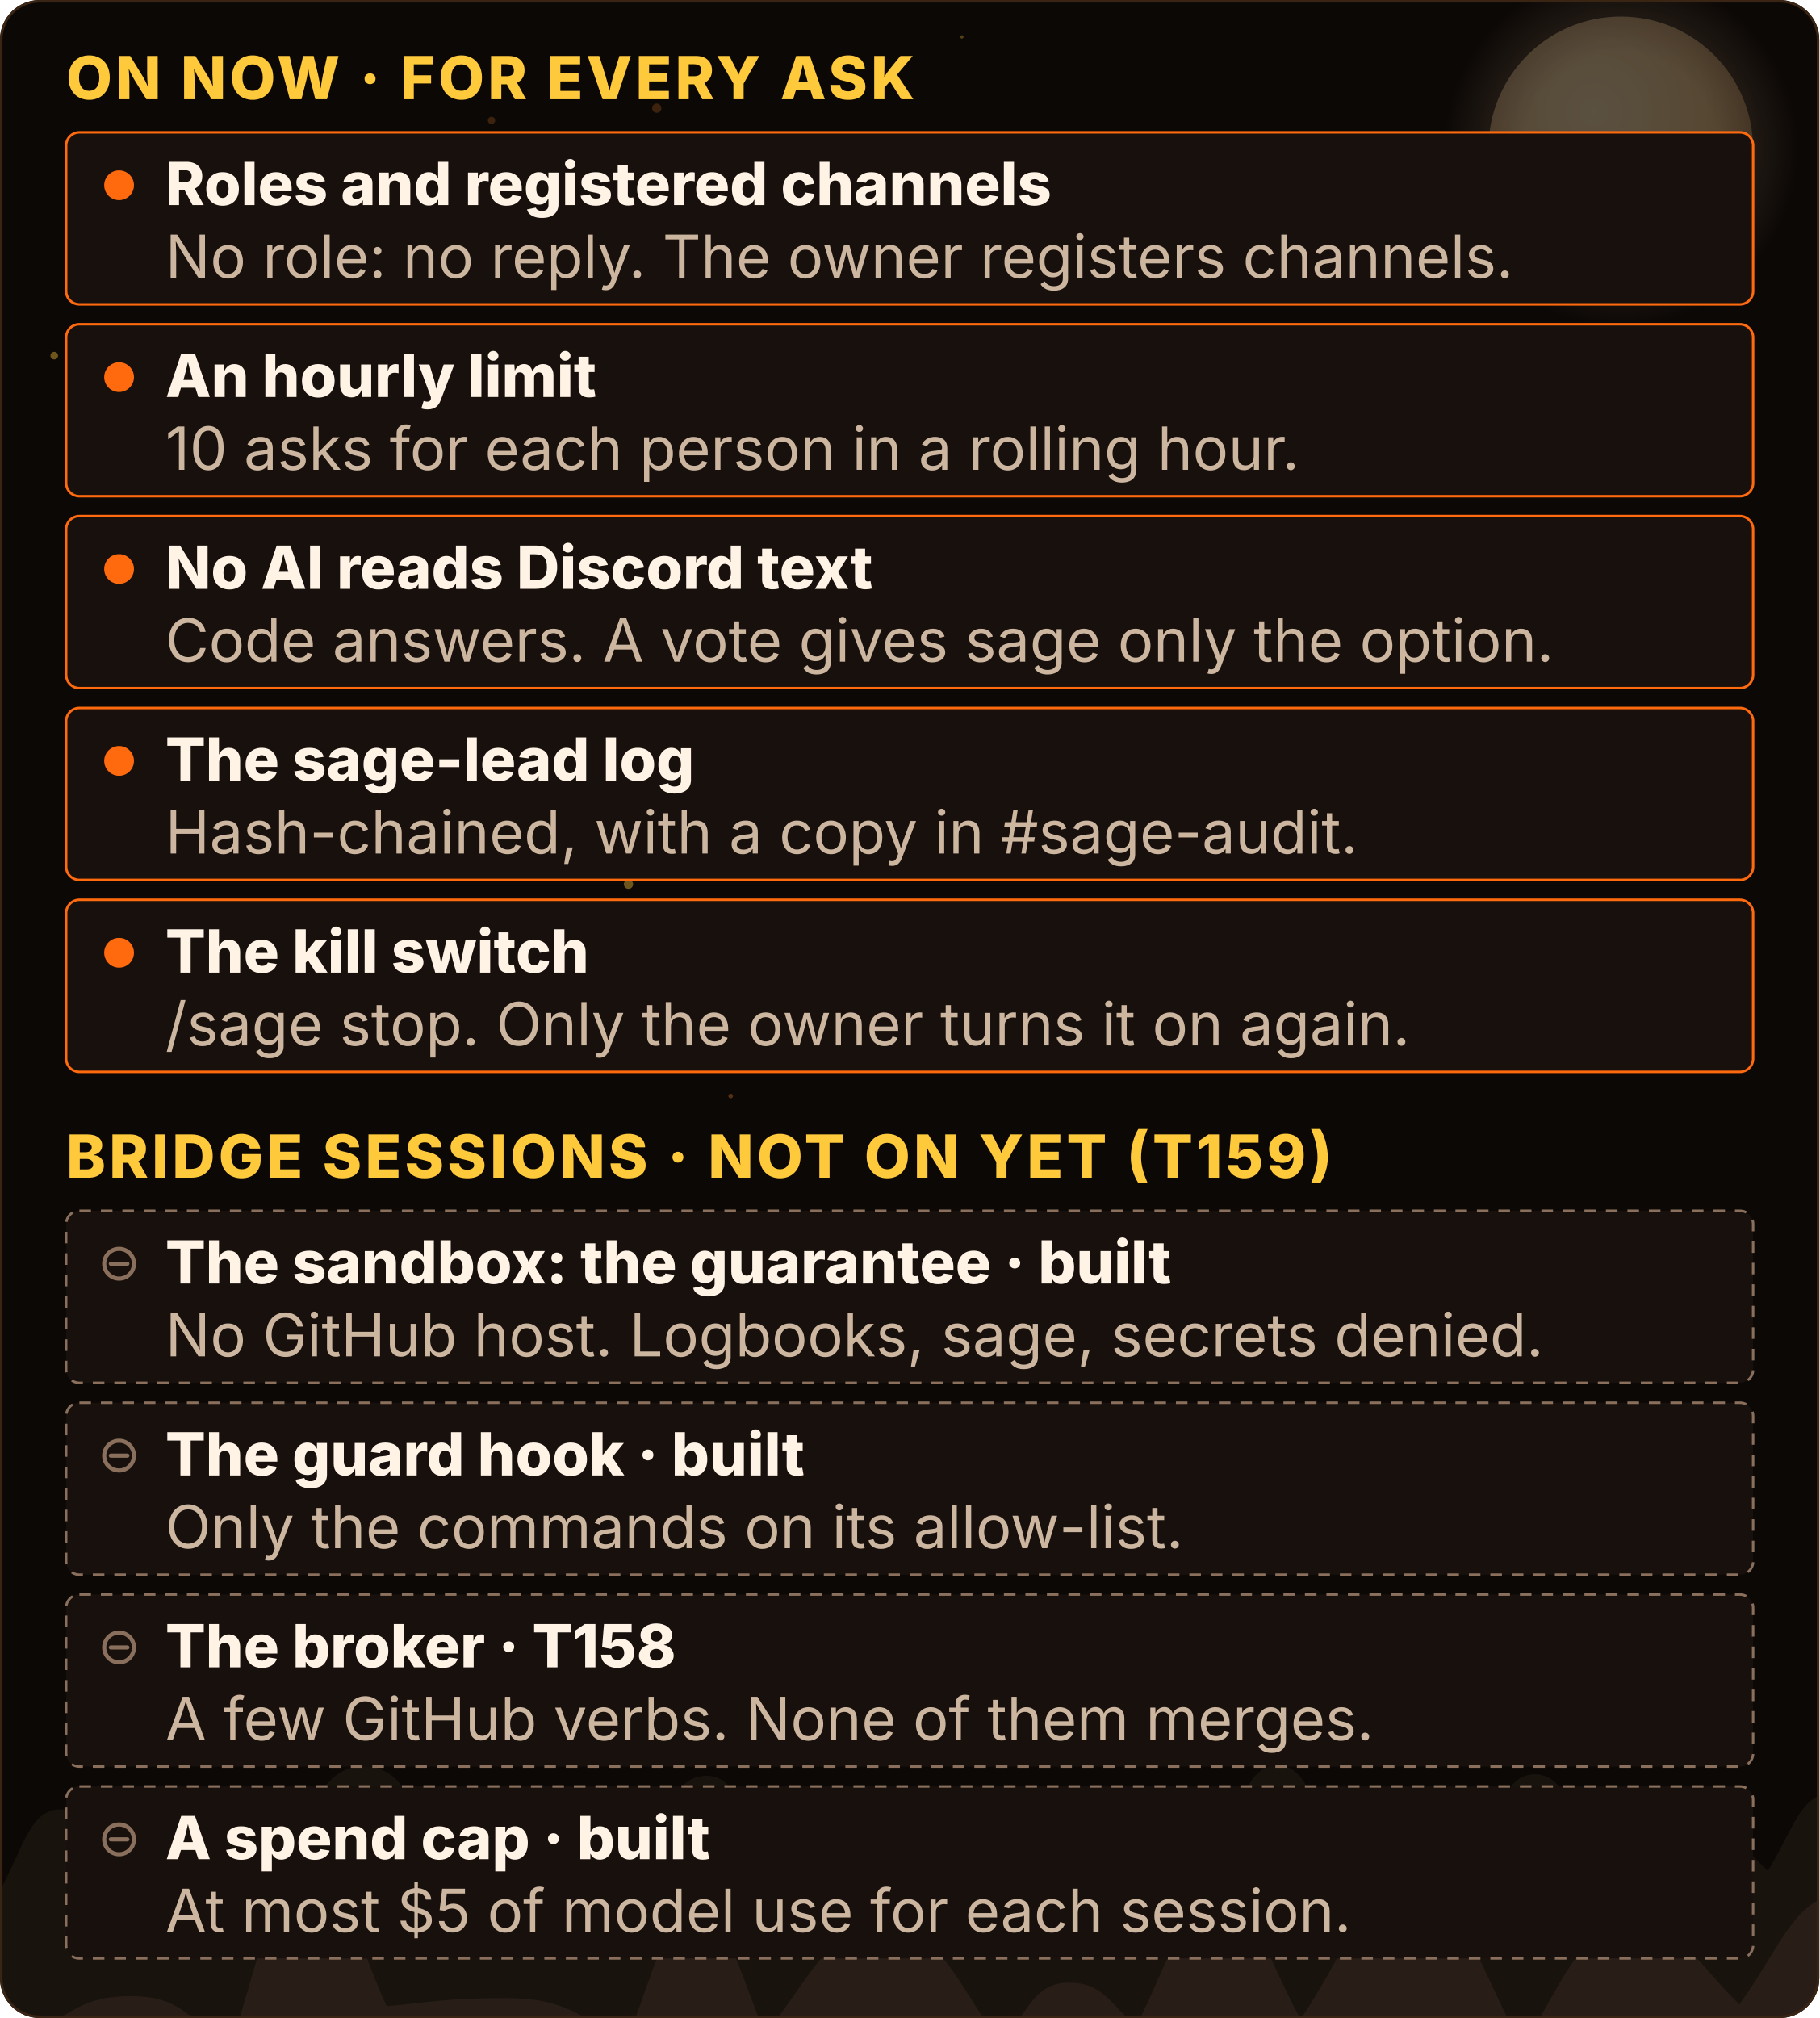
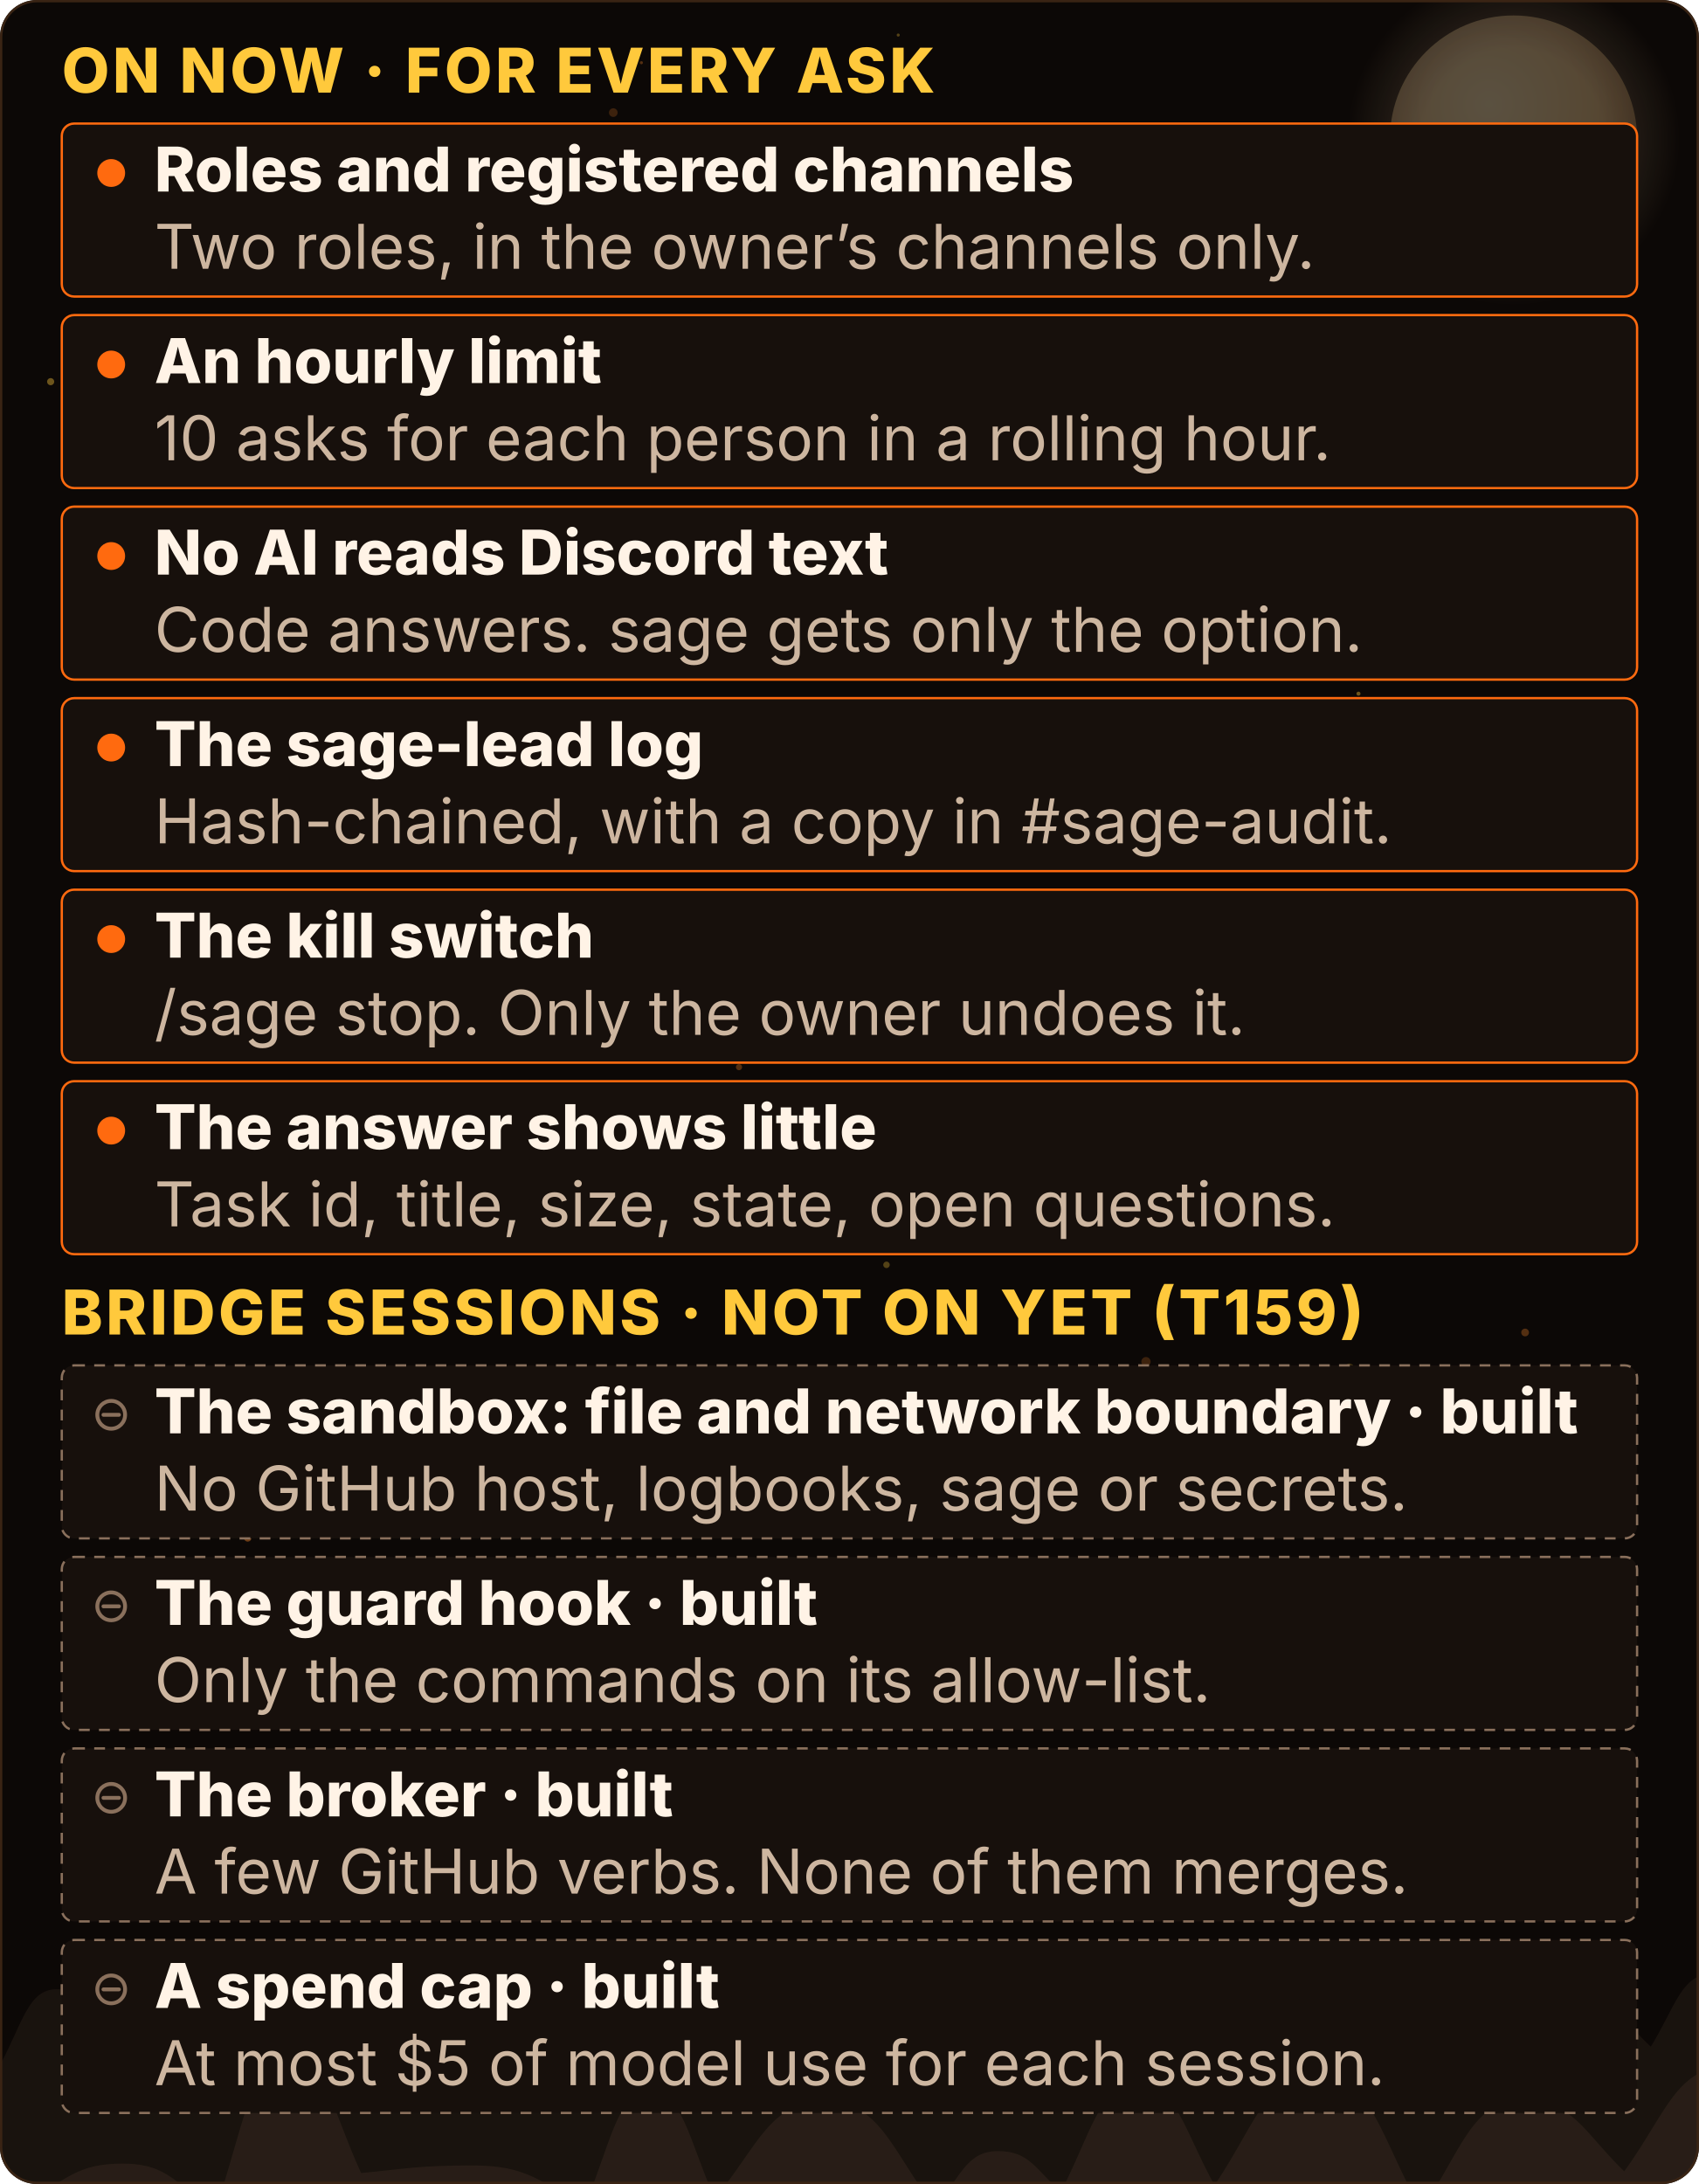
- <svg xmlns="http://www.w3.org/2000/svg" viewBox="0 0 1100 1220" width="1100" height="1220" role="img" aria-label="The guardrails: five layers are on now for every ask; four more (the sandbox, the guard hook, the broker and a spend cap) come with bridge sessions.">
+ <svg xmlns="http://www.w3.org/2000/svg" viewBox="0 0 1100 1414" width="1100" height="1414" role="img" aria-label="The guardrails: six layers are on now for every ask; four more (the sandbox, the guard hook, the broker and a spend cap) come with bridge sessions.">
  <style>.pulse{animation:pulse 5s ease-in-out infinite}@keyframes pulse{50%{opacity:.55}}@media (prefers-reduced-motion:reduce){.pulse{animation:none}}</style>
  <defs>
    <linearGradient id="safety-d-sky" x1="0" y1="0" x2="0" y2="1">
      <stop offset="0" stop-color="#080605" />
      <stop offset="0.45" stop-color="#1B120C" />
      <stop offset="0.72" stop-color="#22160E" />
      <stop offset="1" stop-color="#0A0706" />
    </linearGradient>
    <radialGradient id="safety-d-haze">
      <stop offset="0" stop-color="#FF8A2A" stop-opacity="0.6" />
      <stop offset="0.5" stop-color="#FF6A0F" stop-opacity="0.2" />
      <stop offset="1" stop-color="#FF6A0F" stop-opacity="0" />
    </radialGradient>
    <radialGradient id="safety-d-moonglow">
      <stop offset="0.55" stop-color="#F2CD96" stop-opacity="0.5" />
      <stop offset="1" stop-color="#F2CD96" stop-opacity="0" />
    </radialGradient>
    <radialGradient id="safety-d-moon" cx="0.4" cy="0.36" r="0.72">
      <stop offset="0" stop-color="#F8E7C6" />
      <stop offset="0.6" stop-color="#E4BC88" />
      <stop offset="1" stop-color="#B8844F" />
    </radialGradient>
    <radialGradient id="safety-d-iris" cx="0.51" cy="0.52" r="0.56">
      <stop offset="0" stop-color="#FFF4C2" />
      <stop offset="0.16" stop-color="#FFD54A" />
      <stop offset="0.4" stop-color="#FDB022" />
      <stop offset="0.66" stop-color="#EE7A0C" />
      <stop offset="0.86" stop-color="#A83E08" />
      <stop offset="1" stop-color="#4A1803" />
    </radialGradient>
    <linearGradient id="safety-d-lid" x1="0" y1="0.34" x2="0" y2="0.96">
      <stop offset="0" stop-color="#000" stop-opacity="0.85" />
      <stop offset="1" stop-color="#000" stop-opacity="0" />
    </linearGradient>
    <linearGradient id="safety-d-markR" x1="0" y1="0.5" x2="1" y2="0.3">
      <stop offset="0" stop-color="#B83A0A" />
      <stop offset="0.55" stop-color="#FF6A0F" />
      <stop offset="1" stop-color="#FFB050" />
    </linearGradient>
    <linearGradient id="safety-d-markL" x1="1" y1="0.5" x2="0" y2="0.3">
      <stop offset="0" stop-color="#B83A0A" />
      <stop offset="0.55" stop-color="#FF6A0F" />
      <stop offset="1" stop-color="#FFB050" />
    </linearGradient>
    <linearGradient id="safety-d-skin" x1="0" y1="0" x2="0" y2="1">
      <stop offset="0" stop-color="#040202" />
      <stop offset="0.32" stop-color="#1A110B" />
      <stop offset="0.6" stop-color="#33231A" />
      <stop offset="0.86" stop-color="#2C1E14" />
      <stop offset="1" stop-color="#3A2618" />
    </linearGradient>
    <linearGradient id="safety-d-robe" x1="0" y1="0" x2="0" y2="1">
      <stop offset="0" stop-color="#2B2018" />
      <stop offset="1" stop-color="#100B08" />
    </linearGradient>
    <linearGradient id="safety-d-bust" x1="0" y1="0" x2="0" y2="1">
      <stop offset="0" stop-color="#2B2018" />
      <stop offset="1" stop-color="#0A0604" />
    </linearGradient>
    <linearGradient id="safety-d-hood" x1="0" y1="0" x2="0" y2="1">
      <stop offset="0" stop-color="#382A1F" />
      <stop offset="1" stop-color="#18120D" />
    </linearGradient>
    <linearGradient id="safety-d-rock" x1="0" y1="0" x2="0" y2="1">
      <stop offset="0" stop-color="#33271D" />
      <stop offset="1" stop-color="#0D0907" />
    </linearGradient>
    <radialGradient id="safety-d-disc" cx="0.5" cy="0.42" r="0.62">
      <stop offset="0" stop-color="#3B2B1E" />
      <stop offset="1" stop-color="#100B08" />
    </radialGradient>
    <radialGradient id="safety-d-orb" cx="0.4" cy="0.38" r="0.65">
      <stop offset="0" stop-color="#FFF6D0" />
      <stop offset="0.45" stop-color="#FFC93C" />
      <stop offset="1" stop-color="#FF6A0F" />
    </radialGradient>
    <linearGradient id="safety-d-fall" x1="0" y1="0" x2="0" y2="1">
      <stop offset="0" stop-color="#F4E6CC" stop-opacity="0.95" />
      <stop offset="1" stop-color="#F4E6CC" stop-opacity="0" />
    </linearGradient>
    <linearGradient id="safety-d-word" x1="0" y1="0" x2="0" y2="1">
      <stop offset="0.2" stop-color="#FFF8EC" />
      <stop offset="0.5" stop-color="#FFD27A" />
      <stop offset="0.72" stop-color="#FF8A2A" />
      <stop offset="0.9" stop-color="#E2470A" />
    </linearGradient>
    <linearGradient id="safety-d-ember" x1="0" y1="0" x2="0" y2="1">
      <stop offset="0" stop-color="#FFA040" />
      <stop offset="1" stop-color="#F05A0A" />
    </linearGradient>
    <filter id="safety-d-wordglow" x="-10%" y="-20%" width="120%" height="140%">
      <feGaussianBlur in="SourceAlpha" stdDeviation="10" result="b" />
      <feFlood flood-color="#FF6A0F" flood-opacity="0.7" />
      <feComposite in2="b" operator="in" result="g" />
      <feMerge>
        <feMergeNode in="g" />
        <feMergeNode in="SourceGraphic" />
      </feMerge>
    </filter>
    <filter id="safety-d-glow" x="-50%" y="-50%" width="200%" height="200%">
      <feGaussianBlur in="SourceGraphic" stdDeviation="2.6" result="b" />
      <feMerge>
        <feMergeNode in="b" />
        <feMergeNode in="SourceGraphic" />
      </feMerge>
    </filter>
    <filter id="safety-d-blur" x="-50%" y="-50%" width="200%" height="200%">
      <feGaussianBlur stdDeviation="14" />
    </filter>
    <filter id="safety-d-mist" x="-30%" y="-200%" width="160%" height="500%">
      <feGaussianBlur stdDeviation="20" />
    </filter>
    <marker id="safety-d-hot" viewBox="0 0 12 12" refX="10" refY="6" markerWidth="9" markerHeight="9" markerUnits="userSpaceOnUse" orient="auto-start-reverse">
      <path d="M0 0 L12 6 L0 12 L3 6 z" fill="#FF6A0F" />
    </marker>
    <marker id="safety-d-muted" viewBox="0 0 12 12" refX="10" refY="6" markerWidth="9" markerHeight="9" markerUnits="userSpaceOnUse" orient="auto-start-reverse">
      <path d="M0 0 L12 6 L0 12 L3 6 z" fill="#8A705C" />
    </marker>
    <marker id="safety-d-bad" viewBox="0 0 12 12" refX="10" refY="6" markerWidth="9" markerHeight="9" markerUnits="userSpaceOnUse" orient="auto-start-reverse">
      <path d="M0 0 L12 6 L0 12 L3 6 z" fill="#FF6A55" />
    </marker>
    <marker id="safety-d-loop" viewBox="0 0 12 12" refX="10" refY="6" markerWidth="9" markerHeight="9" markerUnits="userSpaceOnUse" orient="auto-start-reverse">
      <path d="M0 0 L12 6 L0 12 L3 6 z" fill="#FFC93C" />
    </marker>
    <clipPath id="safety-d-frame">
-       <rect width="1100" height="1220" rx="24" />
+       <rect width="1100" height="1414" rx="24" />
    </clipPath>
  </defs>
  <g clip-path="url(#safety-d-frame)">
-     <rect width="1100" height="1220" rx="24" fill="#0C0806" />
+     <rect width="1100" height="1414" rx="24" fill="#0C0806" />
    <circle cx="980" cy="90" r="107.5" fill="url(#safety-d-moonglow)" opacity="0.3" />
    <circle cx="980" cy="90" r="80" fill="url(#safety-d-moon)" opacity="0.22" />
-     <path d="M-60 1220 L-60 1160 C-48 1140.5 -45 1124.6 -30 1124.6 C-15 1124.6 -12 1132.9 0 1143 C14.6 1116 18.3 1093.9 36.6 1093.9 C54.8 1093.9 58.5 1109.5 73.1 1128.5 C90.6 1127.6 95 1126.9 116.9 1126.9 C138.7 1126.9 143.1 1140.7 160.6 1157.7 C184.3 1108.2 190.2 1067.8 219.9 1067.8 C249.5 1067.8 255.4 1107.5 279.1 1155.9 C300.3 1138.9 305.5 1125 331.9 1125 C358.3 1125 363.6 1128.9 384.7 1133.7 C401.8 1100.7 406 1073.6 427.4 1073.6 C448.7 1073.6 452.9 1108.2 470 1150.5 C492.6 1136.4 498.3 1125 526.6 1125 C554.8 1125 560.5 1123.8 583.1 1122.3 C598.6 1116.6 602.5 1111.9 621.8 1111.9 C641.2 1111.9 645 1118.4 660.5 1126.3 C675.3 1115.4 679 1106.6 697.5 1106.6 C715.9 1106.6 719.6 1115.3 734.4 1126 C749.7 1093.7 753.5 1067.3 772.5 1067.3 C791.6 1067.3 795.4 1095.7 810.7 1130.5 C825.3 1106.1 829 1086 847.3 1086 C865.6 1086 869.2 1116.9 883.9 1154.6 C901.5 1109.5 906 1072.7 928 1072.7 C950.1 1072.7 954.5 1108.8 972.2 1153 C991.5 1123.1 996.3 1098.6 1020.5 1098.6 C1044.7 1098.6 1049.5 1113.2 1068.9 1131.1 C1084.8 1105.2 1088.8 1083.9 1108.6 1083.9 C1128.5 1083.9 1132.5 1109.9 1148.4 1141.6 C1165.2 1121.6 1169.4 1105.2 1190.5 1105.2 C1211.5 1105.2 1215.7 1126.3 1232.6 1152.1 L1232.6 1220 Z" fill="#3A2B21" opacity="0.3" />
-     <path d="M-60 1220 L-60 1250 C-44 1220 -40 1195.4 -20 1195.4 C0 1195.4 4 1210.7 20 1229.5 C43.8 1217 49.8 1206.8 79.5 1206.8 C109.2 1206.8 115.2 1221 139 1238.4 C157.9 1182.9 162.7 1137.5 186.4 1137.5 C210.1 1137.5 214.8 1171.4 233.8 1212.9 C262.8 1210.2 270 1208 306.3 1208 C342.6 1208 349.9 1219.5 378.9 1233.5 C395.7 1193.1 399.9 1160 420.8 1160 C441.8 1160 446 1191.3 462.8 1229.5 C491.3 1194.8 498.5 1166.5 534.1 1166.5 C569.8 1166.5 576.9 1197.6 605.5 1235.5 C621.8 1215.3 625.9 1198.7 646.2 1198.7 C666.6 1198.7 670.6 1210.6 686.9 1225.1 C706.8 1186.8 711.8 1155.4 736.7 1155.4 C761.5 1155.4 766.5 1184.8 786.4 1220.8 C813.2 1181.2 819.9 1148.7 853.4 1148.7 C886.8 1148.7 893.5 1188.5 920.3 1237.1 C946.6 1197.9 953.1 1165.8 986 1165.8 C1018.8 1165.8 1025.4 1186.5 1051.7 1211.8 C1078.7 1174.6 1085.4 1144.1 1119.2 1144.1 C1152.9 1144.1 1159.7 1185.7 1186.6 1236.6 L1186.6 1220 Z" fill="#3A2B21" opacity="0.45" />
-     <ellipse cx="80" cy="1179.5" rx="262.2" ry="26" fill="#E9D6BC" opacity="0" filter="url(#safety-d-mist)" />
-     <ellipse cx="399.8" cy="1145.7" rx="218.8" ry="26" fill="#E9D6BC" opacity="0" filter="url(#safety-d-mist)" />
-     <ellipse cx="663.8" cy="1180.4" rx="273.4" ry="26" fill="#E9D6BC" opacity="0" filter="url(#safety-d-mist)" />
-     <ellipse cx="929.3" cy="1150.4" rx="221.4" ry="26" fill="#E9D6BC" opacity="0" filter="url(#safety-d-mist)" />
-     <circle cx="397.1" cy="65.4" r="2.8" fill="#FF8A2A" opacity="0.2" />
-     <circle cx="479.9" cy="1135" r="2.2" fill="#FF8A2A" opacity="0.4" />
-     <circle cx="507.4" cy="338.1" r="1" fill="#FFC93C" opacity="0.3" />
-     <circle cx="879.6" cy="388.5" r="1.3" fill="#FFC93C" opacity="0.4" />
-     <circle cx="193" cy="942.8" r="2.9" fill="#FFC93C" opacity="0.3" />
-     <circle cx="987.5" cy="743.7" r="2.5" fill="#FF8A2A" opacity="0.3" />
-     <circle cx="187.7" cy="519.8" r="1.6" fill="#FF8A2A" opacity="0.4" />
-     <circle cx="432" cy="242.9" r="1.6" fill="#FFC93C" opacity="0.4" />
-     <circle cx="478.5" cy="596.2" r="2" fill="#FF8A2A" opacity="0.3" />
-     <circle cx="574" cy="706.1" r="2.1" fill="#FFC93C" opacity="0.3" />
-     <circle cx="370.6" cy="555.3" r="2.4" fill="#FF8A2A" opacity="0.3" />
-     <circle cx="996" cy="474.8" r="2.1" fill="#FFC93C" opacity="0.3" />
-     <circle cx="767.2" cy="315.5" r="2.6" fill="#FFC93C" opacity="0.2" />
-     <circle cx="684.4" cy="113.6" r="1.8" fill="#FF8A2A" opacity="0.2" />
-     <circle cx="742" cy="759.9" r="3" fill="#FF8A2A" opacity="0.2" />
-     <circle cx="583.5" cy="911" r="2" fill="#FFC93C" opacity="0.2" />
-     <circle cx="84" cy="264.9" r="1.6" fill="#FF8A2A" opacity="0.4" />
-     <circle cx="380" cy="534.6" r="2.8" fill="#FFC93C" opacity="0.4" />
-     <circle cx="32.8" cy="215" r="2.3" fill="#FFC93C" opacity="0.4" />
-     <circle cx="806" cy="932" r="1.8" fill="#FF8A2A" opacity="0.2" />
-     <circle cx="866.8" cy="95.2" r="2.1" fill="#FFC93C" opacity="0.3" />
-     <circle cx="415.3" cy="37.7" r="1" fill="#FF8A2A" opacity="0.3" />
-     <circle cx="750.9" cy="255.5" r="2.8" fill="#FFC93C" opacity="0.3" />
-     <circle cx="295.9" cy="907" r="1.7" fill="#FFC93C" opacity="0.5" />
-     <circle cx="548.6" cy="890.4" r="2.9" fill="#FF8A2A" opacity="0.5" />
-     <circle cx="843.7" cy="941.3" r="2.4" fill="#FFC93C" opacity="0.2" />
-     <circle cx="771.6" cy="992.9" r="1.4" fill="#FF8A2A" opacity="0.3" />
-     <circle cx="873.8" cy="763.6" r="3" fill="#FFC93C" opacity="0.2" />
-     <circle cx="691.6" cy="322.4" r="1" fill="#FF8A2A" opacity="0.3" />
-     <circle cx="425.1" cy="1137" r="0.8" fill="#FF8A2A" opacity="0.3" />
-     <circle cx="160.4" cy="857.9" r="2.4" fill="#FF8A2A" opacity="0.4" />
-     <circle cx="473.9" cy="563.8" r="2.6" fill="#FF8A2A" opacity="0.4" />
-     <circle cx="301.2" cy="817.1" r="2.8" fill="#FF8A2A" opacity="0.4" />
-     <circle cx="297.2" cy="72.8" r="2.2" fill="#FF8A2A" opacity="0.2" />
-     <circle cx="441.8" cy="662.6" r="1.4" fill="#FF8A2A" opacity="0.3" />
-     <circle cx="581.6" cy="22.3" r="1" fill="#FFC93C" opacity="0.3" />
-     <circle cx="822.2" cy="213.2" r="1.2" fill="#FF8A2A" opacity="0.3" />
-     <circle cx="561.7" cy="1124.2" r="2.5" fill="#FF8A2A" opacity="0.3" />
-     <circle cx="748.4" cy="695.2" r="1.9" fill="#FF8A2A" opacity="0.4" />
-     <circle cx="425.8" cy="256.2" r="2.2" fill="#FF8A2A" opacity="0.4" />
-     <text x="40" y="60" font-family="-apple-system, BlinkMacSystemFont, 'Segoe UI', Inter, Helvetica, Arial, sans-serif" font-size="36" font-weight="800" fill="#FFC93C" text-anchor="start" letter-spacing="2">
+     <path d="M-60 1414 L-60 1354 C-48 1334.5 -45 1318.6 -30 1318.6 C-15 1318.6 -12 1326.9 0 1337 C14.6 1310 18.3 1287.9 36.6 1287.9 C54.8 1287.9 58.5 1303.5 73.1 1322.5 C90.6 1321.6 95 1320.9 116.9 1320.9 C138.7 1320.9 143.1 1334.7 160.6 1351.7 C184.3 1302.2 190.2 1261.8 219.9 1261.8 C249.5 1261.8 255.4 1301.5 279.1 1349.9 C300.3 1332.9 305.5 1319 331.9 1319 C358.3 1319 363.6 1322.9 384.7 1327.7 C401.8 1294.7 406 1267.6 427.4 1267.6 C448.7 1267.6 452.9 1302.2 470 1344.5 C492.6 1330.4 498.3 1319 526.6 1319 C554.8 1319 560.5 1317.8 583.1 1316.3 C598.6 1310.6 602.5 1305.9 621.8 1305.9 C641.2 1305.9 645 1312.4 660.5 1320.3 C675.3 1309.4 679 1300.6 697.5 1300.6 C715.9 1300.6 719.6 1309.3 734.4 1320 C749.7 1287.7 753.5 1261.3 772.5 1261.3 C791.6 1261.3 795.4 1289.7 810.7 1324.5 C825.3 1300.1 829 1280 847.3 1280 C865.6 1280 869.2 1310.9 883.9 1348.6 C901.5 1303.5 906 1266.7 928 1266.7 C950.1 1266.7 954.5 1302.8 972.2 1347 C991.5 1317.1 996.3 1292.6 1020.5 1292.6 C1044.7 1292.6 1049.5 1307.2 1068.9 1325.1 C1084.8 1299.2 1088.8 1277.9 1108.6 1277.9 C1128.5 1277.9 1132.5 1303.9 1148.4 1335.6 C1165.2 1315.6 1169.4 1299.2 1190.5 1299.2 C1211.5 1299.2 1215.7 1320.3 1232.6 1346.1 L1232.6 1414 Z" fill="#3A2B21" opacity="0.3" />
+     <path d="M-60 1414 L-60 1444 C-44 1414 -40 1389.4 -20 1389.4 C0 1389.4 4 1404.7 20 1423.5 C43.8 1411 49.8 1400.8 79.5 1400.8 C109.2 1400.8 115.2 1415 139 1432.4 C157.9 1376.9 162.7 1331.5 186.4 1331.5 C210.1 1331.5 214.8 1365.4 233.8 1406.9 C262.8 1404.2 270 1402 306.3 1402 C342.6 1402 349.9 1413.5 378.9 1427.5 C395.7 1387.1 399.9 1354 420.8 1354 C441.8 1354 446 1385.3 462.8 1423.5 C491.3 1388.8 498.5 1360.5 534.1 1360.5 C569.8 1360.5 576.9 1391.6 605.5 1429.5 C621.8 1409.3 625.9 1392.7 646.2 1392.7 C666.6 1392.7 670.6 1404.6 686.9 1419.1 C706.8 1380.8 711.8 1349.4 736.7 1349.4 C761.5 1349.4 766.5 1378.8 786.4 1414.8 C813.2 1375.2 819.9 1342.7 853.4 1342.7 C886.8 1342.7 893.5 1382.5 920.3 1431.1 C946.6 1391.9 953.1 1359.8 986 1359.8 C1018.8 1359.8 1025.4 1380.5 1051.7 1405.8 C1078.7 1368.6 1085.4 1338.1 1119.2 1338.1 C1152.9 1338.1 1159.7 1379.7 1186.6 1430.6 L1186.6 1414 Z" fill="#3A2B21" opacity="0.45" />
+     <ellipse cx="80" cy="1373.5" rx="262.2" ry="26" fill="#E9D6BC" opacity="0" filter="url(#safety-d-mist)" />
+     <ellipse cx="399.8" cy="1339.7" rx="218.8" ry="26" fill="#E9D6BC" opacity="0" filter="url(#safety-d-mist)" />
+     <ellipse cx="663.8" cy="1374.4" rx="273.4" ry="26" fill="#E9D6BC" opacity="0" filter="url(#safety-d-mist)" />
+     <ellipse cx="929.3" cy="1344.4" rx="221.4" ry="26" fill="#E9D6BC" opacity="0" filter="url(#safety-d-mist)" />
+     <circle cx="397.1" cy="72.9" r="2.8" fill="#FF8A2A" opacity="0.2" />
+     <circle cx="479.9" cy="1318.3" r="2.2" fill="#FF8A2A" opacity="0.4" />
+     <circle cx="507.4" cy="390.4" r="1" fill="#FFC93C" opacity="0.3" />
+     <circle cx="879.6" cy="449.1" r="1.3" fill="#FFC93C" opacity="0.4" />
+     <circle cx="193" cy="1094.5" r="2.9" fill="#FFC93C" opacity="0.3" />
+     <circle cx="987.5" cy="862.7" r="2.5" fill="#FF8A2A" opacity="0.3" />
+     <circle cx="187.7" cy="601.9" r="1.6" fill="#FF8A2A" opacity="0.4" />
+     <circle cx="432" cy="279.5" r="1.6" fill="#FFC93C" opacity="0.4" />
+     <circle cx="478.5" cy="690.9" r="2" fill="#FF8A2A" opacity="0.3" />
+     <circle cx="574" cy="818.9" r="2.1" fill="#FFC93C" opacity="0.3" />
+     <circle cx="370.6" cy="643.3" r="2.4" fill="#FF8A2A" opacity="0.3" />
+     <circle cx="996" cy="549.6" r="2.1" fill="#FFC93C" opacity="0.3" />
+     <circle cx="767.2" cy="364.1" r="2.6" fill="#FFC93C" opacity="0.2" />
+     <circle cx="684.4" cy="129" r="1.8" fill="#FF8A2A" opacity="0.2" />
+     <circle cx="742" cy="881.6" r="3" fill="#FF8A2A" opacity="0.2" />
+     <circle cx="583.5" cy="1057.5" r="2" fill="#FFC93C" opacity="0.2" />
+     <circle cx="84" cy="305.2" r="1.6" fill="#FF8A2A" opacity="0.4" />
+     <circle cx="380" cy="619.1" r="2.8" fill="#FFC93C" opacity="0.4" />
+     <circle cx="32.8" cy="247.1" r="2.3" fill="#FFC93C" opacity="0.4" />
+     <circle cx="806" cy="1082" r="1.8" fill="#FF8A2A" opacity="0.2" />
+     <circle cx="866.8" cy="107.6" r="2.1" fill="#FFC93C" opacity="0.3" />
+     <circle cx="415.3" cy="40.6" r="1" fill="#FF8A2A" opacity="0.3" />
+     <circle cx="750.9" cy="294.2" r="2.8" fill="#FFC93C" opacity="0.3" />
+     <circle cx="295.9" cy="1052.8" r="1.7" fill="#FFC93C" opacity="0.5" />
+     <circle cx="548.6" cy="1033.6" r="2.9" fill="#FF8A2A" opacity="0.5" />
+     <circle cx="843.7" cy="1092.7" r="2.4" fill="#FFC93C" opacity="0.2" />
+     <circle cx="771.6" cy="1152.9" r="1.4" fill="#FF8A2A" opacity="0.3" />
+     <circle cx="873.8" cy="885.8" r="3" fill="#FFC93C" opacity="0.2" />
+     <circle cx="691.6" cy="372.1" r="1" fill="#FF8A2A" opacity="0.3" />
+     <circle cx="425.1" cy="1320.6" r="0.8" fill="#FF8A2A" opacity="0.3" />
+     <circle cx="160.4" cy="995.7" r="2.4" fill="#FF8A2A" opacity="0.4" />
+     <circle cx="473.9" cy="653.2" r="2.6" fill="#FF8A2A" opacity="0.4" />
+     <circle cx="301.2" cy="948.2" r="2.8" fill="#FF8A2A" opacity="0.4" />
+     <circle cx="297.2" cy="81.4" r="2.2" fill="#FF8A2A" opacity="0.2" />
+     <circle cx="441.8" cy="768.3" r="1.4" fill="#FF8A2A" opacity="0.3" />
+     <circle cx="581.6" cy="22.7" r="1" fill="#FFC93C" opacity="0.3" />
+     <circle cx="822.2" cy="244.9" r="1.2" fill="#FF8A2A" opacity="0.3" />
+     <circle cx="561.7" cy="1305.7" r="2.5" fill="#FF8A2A" opacity="0.3" />
+     <circle cx="748.4" cy="806.2" r="1.9" fill="#FF8A2A" opacity="0.4" />
+     <circle cx="425.8" cy="295.1" r="2.2" fill="#FF8A2A" opacity="0.4" />
+     <text x="40" y="60" font-family="-apple-system, BlinkMacSystemFont, 'Segoe UI', Inter, Helvetica, Arial, sans-serif" font-size="40" font-weight="800" fill="#FFC93C" text-anchor="start" letter-spacing="2">
      <tspan x="40" dy="0">ON NOW · FOR EVERY ASK</tspan>
    </text>
-     <rect x="40" y="80" width="1020" height="104" rx="8" fill="#17100C" stroke="#FF6A0F" stroke-width="1.5" />
+     <rect x="40" y="80" width="1020" height="112" rx="8" fill="#17100C" stroke="#FF6A0F" stroke-width="1.5" />
    <circle cx="72" cy="112" r="9" fill="#FF6A0F" />
-     <text x="100" y="124" font-family="-apple-system, BlinkMacSystemFont, 'Segoe UI', Inter, Helvetica, Arial, sans-serif" font-size="36" font-weight="800" fill="#FFF3E6" text-anchor="start">
+     <text x="100" y="124" font-family="-apple-system, BlinkMacSystemFont, 'Segoe UI', Inter, Helvetica, Arial, sans-serif" font-size="40" font-weight="800" fill="#FFF3E6" text-anchor="start">
      <tspan x="100" dy="0">Roles and registered channels</tspan>
    </text>
-     <text x="100" y="168" font-family="-apple-system, BlinkMacSystemFont, 'Segoe UI', Inter, Helvetica, Arial, sans-serif" font-size="36" font-weight="400" fill="#CDB6A0" text-anchor="start">
-       <tspan x="100" dy="0">No role: no reply. The owner registers channels.</tspan>
-     </text>
-     <rect x="40" y="196" width="1020" height="104" rx="8" fill="#17100C" stroke="#FF6A0F" stroke-width="1.5" />
-     <circle cx="72" cy="228" r="9" fill="#FF6A0F" />
-     <text x="100" y="240" font-family="-apple-system, BlinkMacSystemFont, 'Segoe UI', Inter, Helvetica, Arial, sans-serif" font-size="36" font-weight="800" fill="#FFF3E6" text-anchor="start">
+     <text x="100" y="174" font-family="-apple-system, BlinkMacSystemFont, 'Segoe UI', Inter, Helvetica, Arial, sans-serif" font-size="40" font-weight="400" fill="#CDB6A0" text-anchor="start">
+       <tspan x="100" dy="0">Two roles, in the owner’s channels only.</tspan>
+     </text>
+     <rect x="40" y="204" width="1020" height="112" rx="8" fill="#17100C" stroke="#FF6A0F" stroke-width="1.5" />
+     <circle cx="72" cy="236" r="9" fill="#FF6A0F" />
+     <text x="100" y="248" font-family="-apple-system, BlinkMacSystemFont, 'Segoe UI', Inter, Helvetica, Arial, sans-serif" font-size="40" font-weight="800" fill="#FFF3E6" text-anchor="start">
      <tspan x="100" dy="0">An hourly limit</tspan>
    </text>
-     <text x="100" y="284" font-family="-apple-system, BlinkMacSystemFont, 'Segoe UI', Inter, Helvetica, Arial, sans-serif" font-size="36" font-weight="400" fill="#CDB6A0" text-anchor="start">
+     <text x="100" y="298" font-family="-apple-system, BlinkMacSystemFont, 'Segoe UI', Inter, Helvetica, Arial, sans-serif" font-size="40" font-weight="400" fill="#CDB6A0" text-anchor="start">
      <tspan x="100" dy="0">10 asks for each person in a rolling hour.</tspan>
    </text>
-     <rect x="40" y="312" width="1020" height="104" rx="8" fill="#17100C" stroke="#FF6A0F" stroke-width="1.5" />
-     <circle cx="72" cy="344" r="9" fill="#FF6A0F" />
-     <text x="100" y="356" font-family="-apple-system, BlinkMacSystemFont, 'Segoe UI', Inter, Helvetica, Arial, sans-serif" font-size="36" font-weight="800" fill="#FFF3E6" text-anchor="start">
+     <rect x="40" y="328" width="1020" height="112" rx="8" fill="#17100C" stroke="#FF6A0F" stroke-width="1.5" />
+     <circle cx="72" cy="360" r="9" fill="#FF6A0F" />
+     <text x="100" y="372" font-family="-apple-system, BlinkMacSystemFont, 'Segoe UI', Inter, Helvetica, Arial, sans-serif" font-size="40" font-weight="800" fill="#FFF3E6" text-anchor="start">
      <tspan x="100" dy="0">No AI reads Discord text</tspan>
    </text>
-     <text x="100" y="400" font-family="-apple-system, BlinkMacSystemFont, 'Segoe UI', Inter, Helvetica, Arial, sans-serif" font-size="36" font-weight="400" fill="#CDB6A0" text-anchor="start">
-       <tspan x="100" dy="0">Code answers. A vote gives sage only the option.</tspan>
-     </text>
-     <rect x="40" y="428" width="1020" height="104" rx="8" fill="#17100C" stroke="#FF6A0F" stroke-width="1.5" />
-     <circle cx="72" cy="460" r="9" fill="#FF6A0F" />
-     <text x="100" y="472" font-family="-apple-system, BlinkMacSystemFont, 'Segoe UI', Inter, Helvetica, Arial, sans-serif" font-size="36" font-weight="800" fill="#FFF3E6" text-anchor="start">
+     <text x="100" y="422" font-family="-apple-system, BlinkMacSystemFont, 'Segoe UI', Inter, Helvetica, Arial, sans-serif" font-size="40" font-weight="400" fill="#CDB6A0" text-anchor="start">
+       <tspan x="100" dy="0">Code answers. sage gets only the option.</tspan>
+     </text>
+     <rect x="40" y="452" width="1020" height="112" rx="8" fill="#17100C" stroke="#FF6A0F" stroke-width="1.5" />
+     <circle cx="72" cy="484" r="9" fill="#FF6A0F" />
+     <text x="100" y="496" font-family="-apple-system, BlinkMacSystemFont, 'Segoe UI', Inter, Helvetica, Arial, sans-serif" font-size="40" font-weight="800" fill="#FFF3E6" text-anchor="start">
      <tspan x="100" dy="0">The sage-lead log</tspan>
    </text>
-     <text x="100" y="516" font-family="-apple-system, BlinkMacSystemFont, 'Segoe UI', Inter, Helvetica, Arial, sans-serif" font-size="36" font-weight="400" fill="#CDB6A0" text-anchor="start">
+     <text x="100" y="546" font-family="-apple-system, BlinkMacSystemFont, 'Segoe UI', Inter, Helvetica, Arial, sans-serif" font-size="40" font-weight="400" fill="#CDB6A0" text-anchor="start">
      <tspan x="100" dy="0">Hash-chained, with a copy in #sage-audit.</tspan>
    </text>
-     <rect x="40" y="544" width="1020" height="104" rx="8" fill="#17100C" stroke="#FF6A0F" stroke-width="1.5" />
-     <circle cx="72" cy="576" r="9" fill="#FF6A0F" />
-     <text x="100" y="588" font-family="-apple-system, BlinkMacSystemFont, 'Segoe UI', Inter, Helvetica, Arial, sans-serif" font-size="36" font-weight="800" fill="#FFF3E6" text-anchor="start">
+     <rect x="40" y="576" width="1020" height="112" rx="8" fill="#17100C" stroke="#FF6A0F" stroke-width="1.5" />
+     <circle cx="72" cy="608" r="9" fill="#FF6A0F" />
+     <text x="100" y="620" font-family="-apple-system, BlinkMacSystemFont, 'Segoe UI', Inter, Helvetica, Arial, sans-serif" font-size="40" font-weight="800" fill="#FFF3E6" text-anchor="start">
      <tspan x="100" dy="0">The kill switch</tspan>
    </text>
-     <text x="100" y="632" font-family="-apple-system, BlinkMacSystemFont, 'Segoe UI', Inter, Helvetica, Arial, sans-serif" font-size="36" font-weight="400" fill="#CDB6A0" text-anchor="start">
-       <tspan x="100" dy="0">/sage stop. Only the owner turns it on again.</tspan>
-     </text>
-     <text x="40" y="712" font-family="-apple-system, BlinkMacSystemFont, 'Segoe UI', Inter, Helvetica, Arial, sans-serif" font-size="36" font-weight="800" fill="#FFC93C" text-anchor="start" letter-spacing="2">
+     <text x="100" y="670" font-family="-apple-system, BlinkMacSystemFont, 'Segoe UI', Inter, Helvetica, Arial, sans-serif" font-size="40" font-weight="400" fill="#CDB6A0" text-anchor="start">
+       <tspan x="100" dy="0">/sage stop. Only the owner undoes it.</tspan>
+     </text>
+     <rect x="40" y="700" width="1020" height="112" rx="8" fill="#17100C" stroke="#FF6A0F" stroke-width="1.5" />
+     <circle cx="72" cy="732" r="9" fill="#FF6A0F" />
+     <text x="100" y="744" font-family="-apple-system, BlinkMacSystemFont, 'Segoe UI', Inter, Helvetica, Arial, sans-serif" font-size="40" font-weight="800" fill="#FFF3E6" text-anchor="start">
+       <tspan x="100" dy="0">The answer shows little</tspan>
+     </text>
+     <text x="100" y="794" font-family="-apple-system, BlinkMacSystemFont, 'Segoe UI', Inter, Helvetica, Arial, sans-serif" font-size="40" font-weight="400" fill="#CDB6A0" text-anchor="start">
+       <tspan x="100" dy="0">Task id, title, size, state, open questions.</tspan>
+     </text>
+     <text x="40" y="864" font-family="-apple-system, BlinkMacSystemFont, 'Segoe UI', Inter, Helvetica, Arial, sans-serif" font-size="40" font-weight="800" fill="#FFC93C" text-anchor="start" letter-spacing="2">
      <tspan x="40" dy="0">BRIDGE SESSIONS · NOT ON YET (T159)</tspan>
    </text>
-     <rect x="40" y="732" width="1020" height="104" rx="8" fill="#17100C" stroke="#8A705C" stroke-width="1.5" stroke-dasharray="7 6" />
-     <circle cx="72" cy="764" r="9" fill="none" stroke="#8A705C" stroke-width="2.5" />
-     <path d="M67 764 L 77 764" fill="none" stroke="#8A705C" stroke-width="2.5" stroke-linecap="round" />
-     <text x="100" y="776" font-family="-apple-system, BlinkMacSystemFont, 'Segoe UI', Inter, Helvetica, Arial, sans-serif" font-size="36" font-weight="800" fill="#FFF3E6" text-anchor="start">
-       <tspan x="100" dy="0">The sandbox: the guarantee · built</tspan>
-     </text>
-     <text x="100" y="820" font-family="-apple-system, BlinkMacSystemFont, 'Segoe UI', Inter, Helvetica, Arial, sans-serif" font-size="36" font-weight="400" fill="#CDB6A0" text-anchor="start">
-       <tspan x="100" dy="0">No GitHub host. Logbooks, sage, secrets denied.</tspan>
-     </text>
-     <rect x="40" y="848" width="1020" height="104" rx="8" fill="#17100C" stroke="#8A705C" stroke-width="1.5" stroke-dasharray="7 6" />
-     <circle cx="72" cy="880" r="9" fill="none" stroke="#8A705C" stroke-width="2.5" />
-     <path d="M67 880 L 77 880" fill="none" stroke="#8A705C" stroke-width="2.5" stroke-linecap="round" />
-     <text x="100" y="892" font-family="-apple-system, BlinkMacSystemFont, 'Segoe UI', Inter, Helvetica, Arial, sans-serif" font-size="36" font-weight="800" fill="#FFF3E6" text-anchor="start">
+     <rect x="40" y="884" width="1020" height="112" rx="8" fill="#17100C" stroke="#8A705C" stroke-width="1.5" stroke-dasharray="7 6" />
+     <circle cx="72" cy="916" r="9" fill="none" stroke="#8A705C" stroke-width="2.5" />
+     <path d="M67 916 L 77 916" fill="none" stroke="#8A705C" stroke-width="2.5" stroke-linecap="round" />
+     <text x="100" y="928" font-family="-apple-system, BlinkMacSystemFont, 'Segoe UI', Inter, Helvetica, Arial, sans-serif" font-size="40" font-weight="800" fill="#FFF3E6" text-anchor="start">
+       <tspan x="100" dy="0">The sandbox: file and network boundary · built</tspan>
+     </text>
+     <text x="100" y="978" font-family="-apple-system, BlinkMacSystemFont, 'Segoe UI', Inter, Helvetica, Arial, sans-serif" font-size="40" font-weight="400" fill="#CDB6A0" text-anchor="start">
+       <tspan x="100" dy="0">No GitHub host, logbooks, sage or secrets.</tspan>
+     </text>
+     <rect x="40" y="1008" width="1020" height="112" rx="8" fill="#17100C" stroke="#8A705C" stroke-width="1.5" stroke-dasharray="7 6" />
+     <circle cx="72" cy="1040" r="9" fill="none" stroke="#8A705C" stroke-width="2.5" />
+     <path d="M67 1040 L 77 1040" fill="none" stroke="#8A705C" stroke-width="2.5" stroke-linecap="round" />
+     <text x="100" y="1052" font-family="-apple-system, BlinkMacSystemFont, 'Segoe UI', Inter, Helvetica, Arial, sans-serif" font-size="40" font-weight="800" fill="#FFF3E6" text-anchor="start">
      <tspan x="100" dy="0">The guard hook · built</tspan>
    </text>
-     <text x="100" y="936" font-family="-apple-system, BlinkMacSystemFont, 'Segoe UI', Inter, Helvetica, Arial, sans-serif" font-size="36" font-weight="400" fill="#CDB6A0" text-anchor="start">
+     <text x="100" y="1102" font-family="-apple-system, BlinkMacSystemFont, 'Segoe UI', Inter, Helvetica, Arial, sans-serif" font-size="40" font-weight="400" fill="#CDB6A0" text-anchor="start">
      <tspan x="100" dy="0">Only the commands on its allow-list.</tspan>
    </text>
-     <rect x="40" y="964" width="1020" height="104" rx="8" fill="#17100C" stroke="#8A705C" stroke-width="1.5" stroke-dasharray="7 6" />
-     <circle cx="72" cy="996" r="9" fill="none" stroke="#8A705C" stroke-width="2.5" />
-     <path d="M67 996 L 77 996" fill="none" stroke="#8A705C" stroke-width="2.5" stroke-linecap="round" />
-     <text x="100" y="1008" font-family="-apple-system, BlinkMacSystemFont, 'Segoe UI', Inter, Helvetica, Arial, sans-serif" font-size="36" font-weight="800" fill="#FFF3E6" text-anchor="start">
-       <tspan x="100" dy="0">The broker · T158</tspan>
-     </text>
-     <text x="100" y="1052" font-family="-apple-system, BlinkMacSystemFont, 'Segoe UI', Inter, Helvetica, Arial, sans-serif" font-size="36" font-weight="400" fill="#CDB6A0" text-anchor="start">
+     <rect x="40" y="1132" width="1020" height="112" rx="8" fill="#17100C" stroke="#8A705C" stroke-width="1.5" stroke-dasharray="7 6" />
+     <circle cx="72" cy="1164" r="9" fill="none" stroke="#8A705C" stroke-width="2.5" />
+     <path d="M67 1164 L 77 1164" fill="none" stroke="#8A705C" stroke-width="2.5" stroke-linecap="round" />
+     <text x="100" y="1176" font-family="-apple-system, BlinkMacSystemFont, 'Segoe UI', Inter, Helvetica, Arial, sans-serif" font-size="40" font-weight="800" fill="#FFF3E6" text-anchor="start">
+       <tspan x="100" dy="0">The broker · built</tspan>
+     </text>
+     <text x="100" y="1226" font-family="-apple-system, BlinkMacSystemFont, 'Segoe UI', Inter, Helvetica, Arial, sans-serif" font-size="40" font-weight="400" fill="#CDB6A0" text-anchor="start">
      <tspan x="100" dy="0">A few GitHub verbs. None of them merges.</tspan>
    </text>
-     <rect x="40" y="1080" width="1020" height="104" rx="8" fill="#17100C" stroke="#8A705C" stroke-width="1.5" stroke-dasharray="7 6" />
-     <circle cx="72" cy="1112" r="9" fill="none" stroke="#8A705C" stroke-width="2.5" />
-     <path d="M67 1112 L 77 1112" fill="none" stroke="#8A705C" stroke-width="2.5" stroke-linecap="round" />
-     <text x="100" y="1124" font-family="-apple-system, BlinkMacSystemFont, 'Segoe UI', Inter, Helvetica, Arial, sans-serif" font-size="36" font-weight="800" fill="#FFF3E6" text-anchor="start">
+     <rect x="40" y="1256" width="1020" height="112" rx="8" fill="#17100C" stroke="#8A705C" stroke-width="1.5" stroke-dasharray="7 6" />
+     <circle cx="72" cy="1288" r="9" fill="none" stroke="#8A705C" stroke-width="2.5" />
+     <path d="M67 1288 L 77 1288" fill="none" stroke="#8A705C" stroke-width="2.5" stroke-linecap="round" />
+     <text x="100" y="1300" font-family="-apple-system, BlinkMacSystemFont, 'Segoe UI', Inter, Helvetica, Arial, sans-serif" font-size="40" font-weight="800" fill="#FFF3E6" text-anchor="start">
      <tspan x="100" dy="0">A spend cap · built</tspan>
    </text>
-     <text x="100" y="1168" font-family="-apple-system, BlinkMacSystemFont, 'Segoe UI', Inter, Helvetica, Arial, sans-serif" font-size="36" font-weight="400" fill="#CDB6A0" text-anchor="start">
+     <text x="100" y="1350" font-family="-apple-system, BlinkMacSystemFont, 'Segoe UI', Inter, Helvetica, Arial, sans-serif" font-size="40" font-weight="400" fill="#CDB6A0" text-anchor="start">
      <tspan x="100" dy="0">At most $5 of model use for each session.</tspan>
    </text>
  </g>
-   <rect x="0.75" y="0.75" width="1098.5" height="1218.5" rx="23.25" fill="none" stroke="#3A2414" stroke-width="1.5" />
+   <rect x="0.75" y="0.75" width="1098.5" height="1412.5" rx="23.25" fill="none" stroke="#3A2414" stroke-width="1.5" />
</svg>
